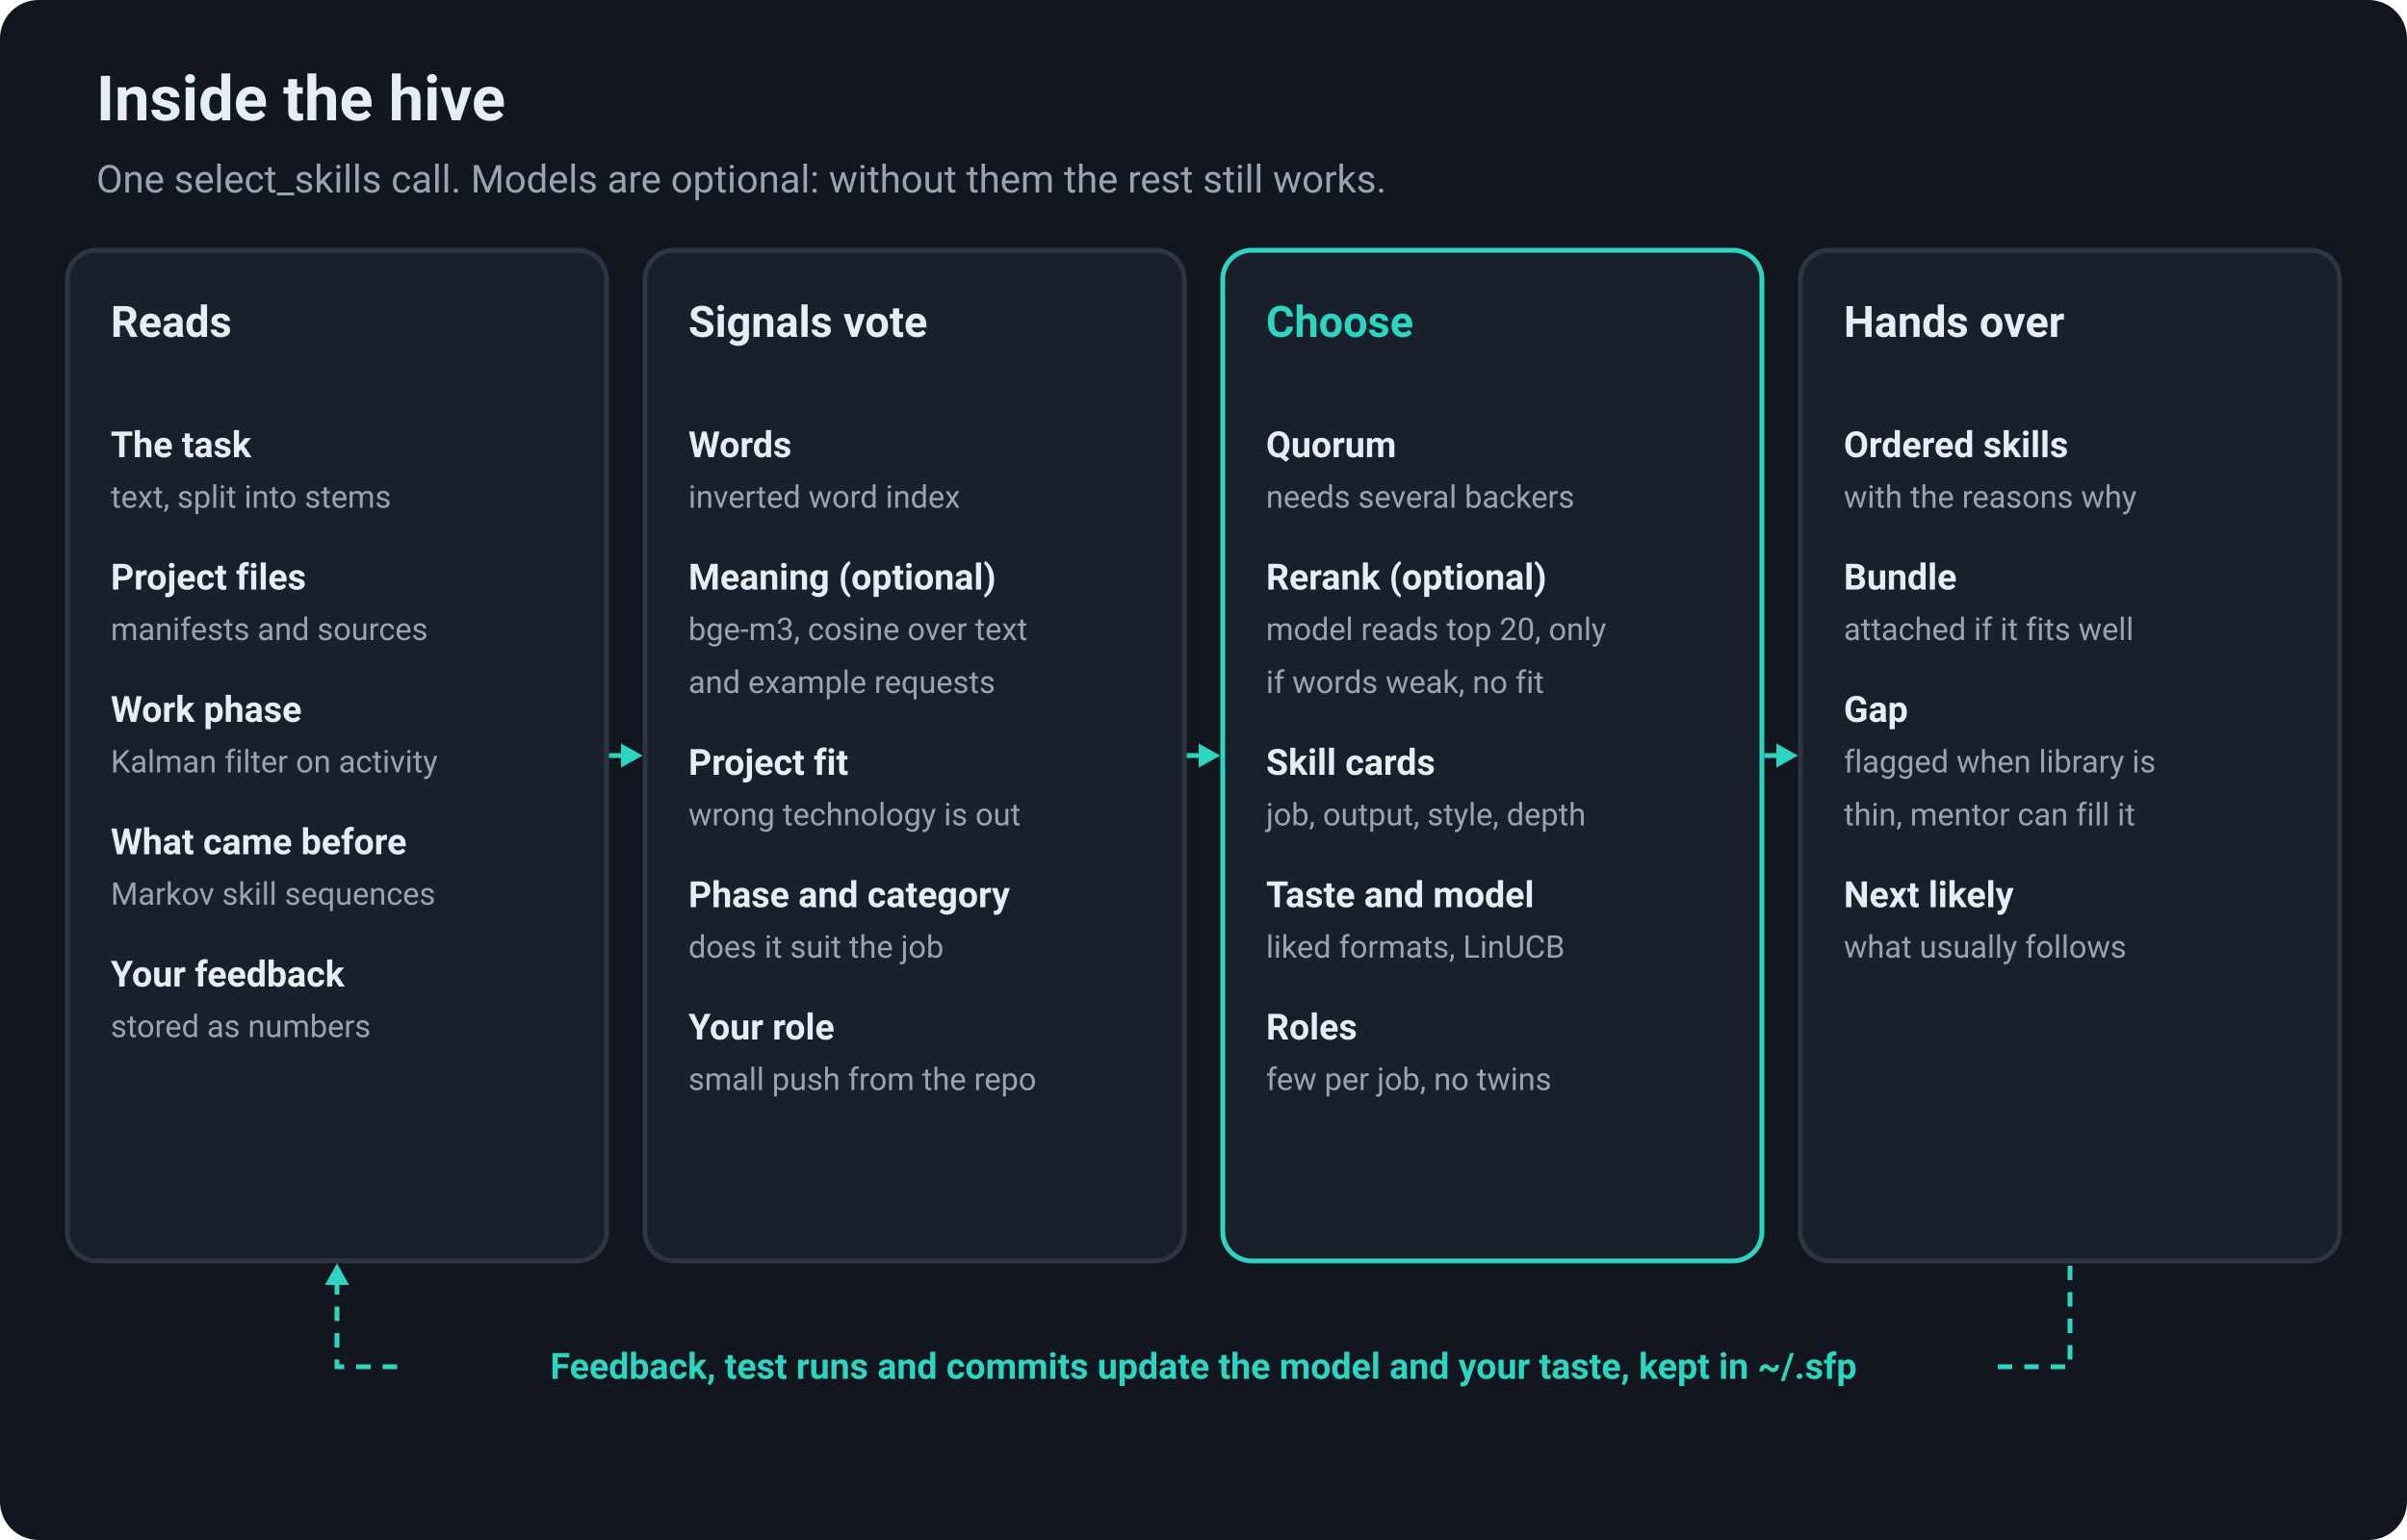
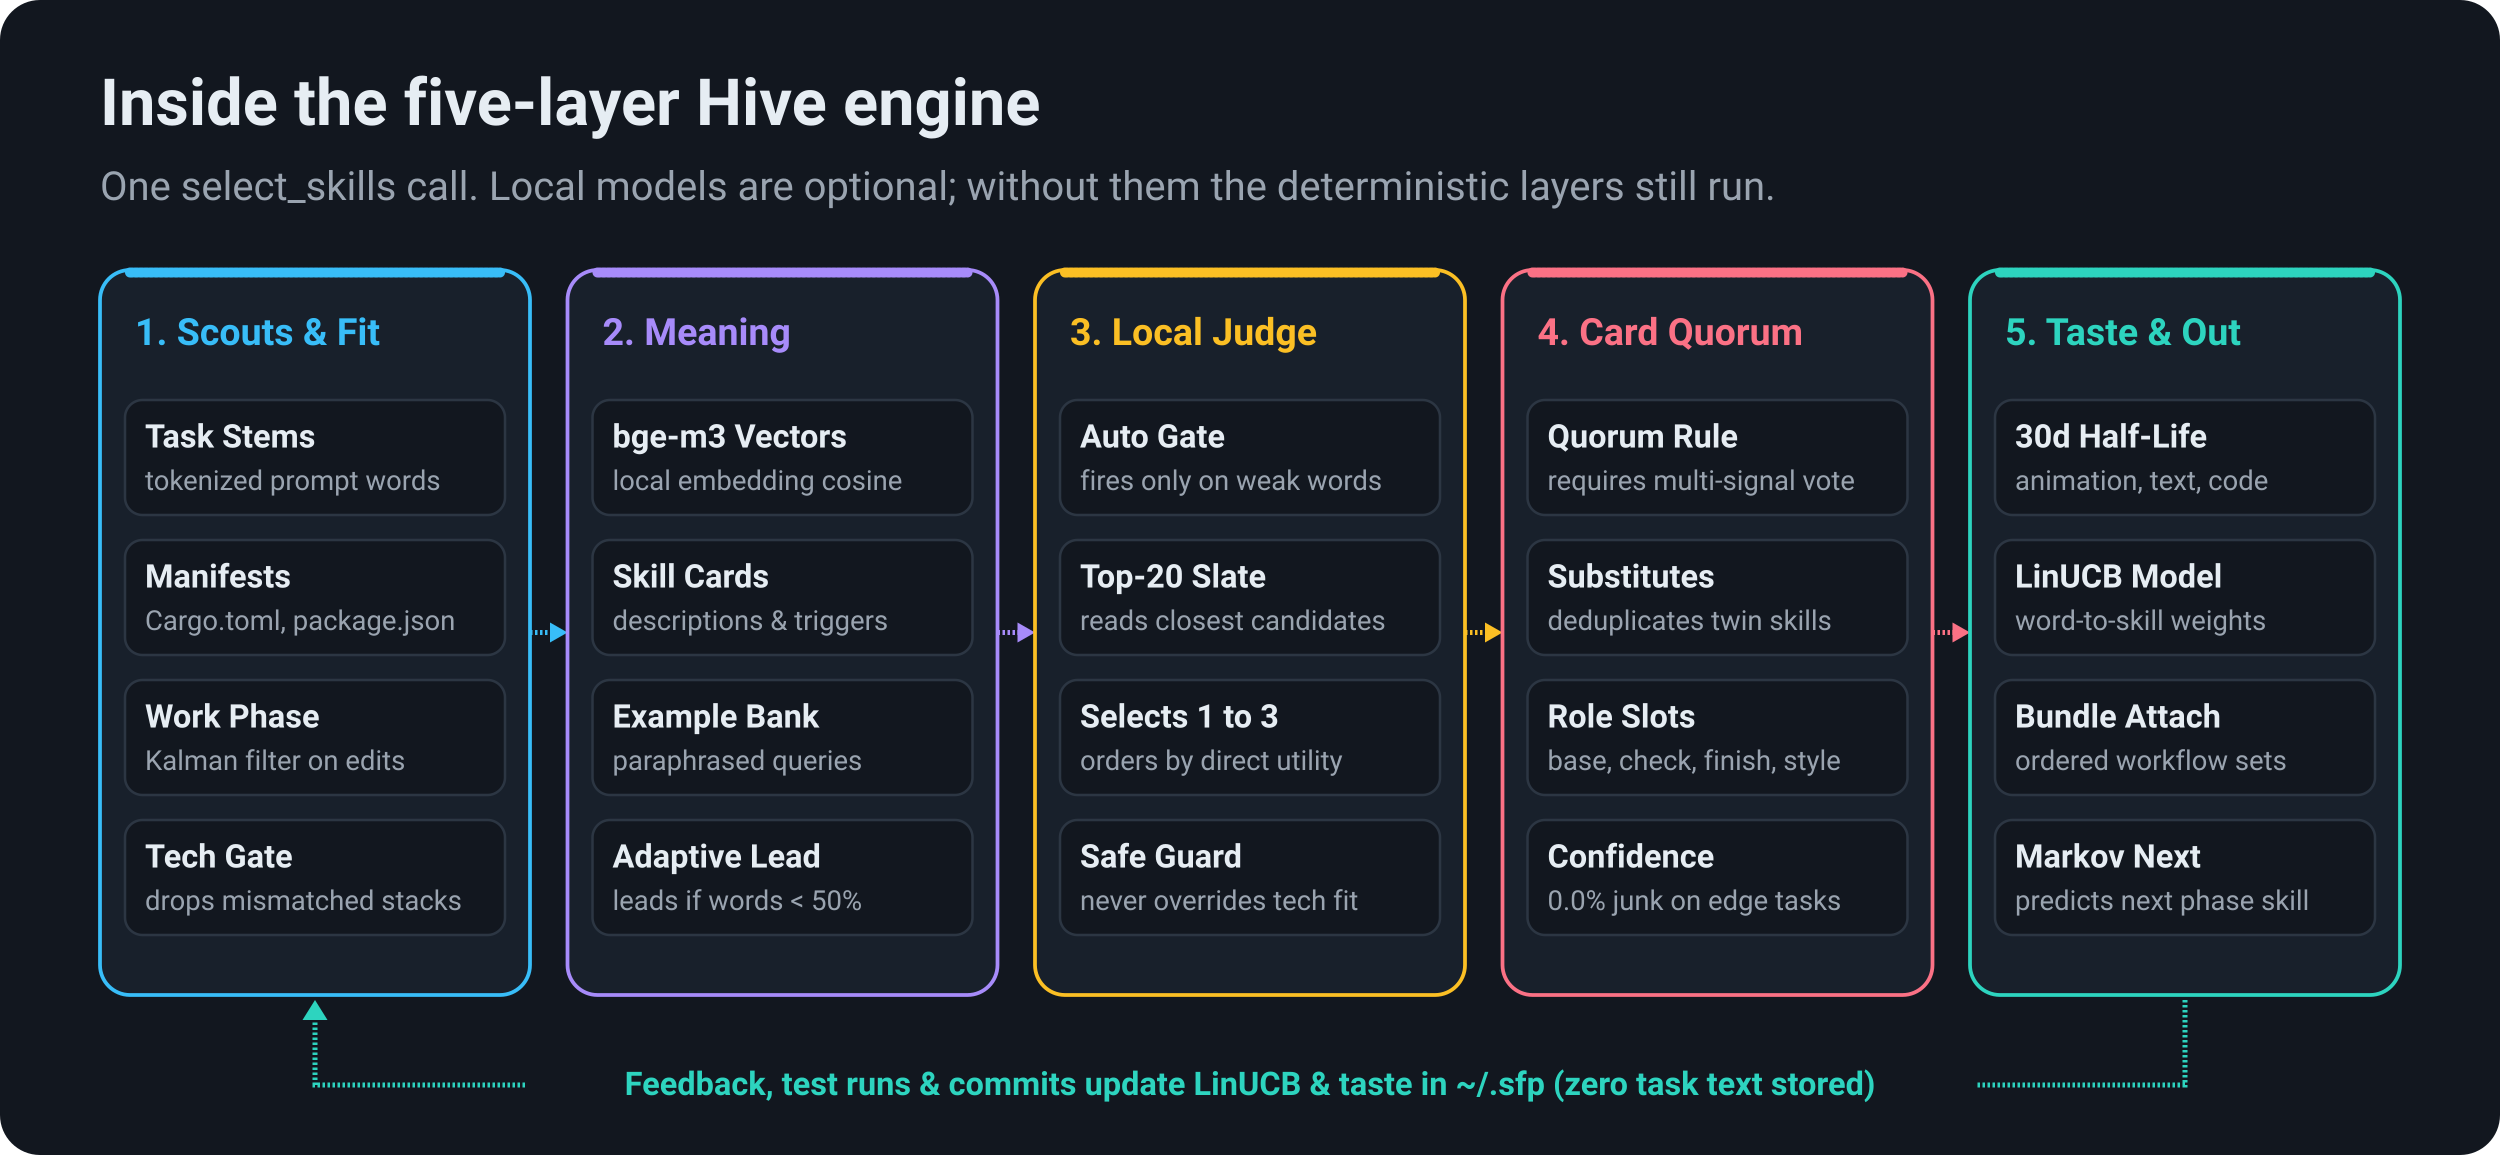
- <svg xmlns="http://www.w3.org/2000/svg" width="1000" height="640" viewBox="0 0 1000 640" role="img" aria-labelledby="t d">
-   <rect width="1000" height="640" rx="16" fill="#12171f" />
-   <text x="40" y="50" font-family="ui-sans-serif, system-ui, -apple-system, 'Segoe UI', Roboto, 'Helvetica Neue', Arial, sans-serif" font-size="26" font-weight="700" fill="#e6edf3" text-anchor="start">Inside the hive</text>
-   <text x="40" y="80" font-family="ui-sans-serif, system-ui, -apple-system, 'Segoe UI', Roboto, 'Helvetica Neue', Arial, sans-serif" font-size="16" font-weight="400" fill="#9aa4b0" text-anchor="start">One select_skills call. Models are optional: without them the rest still works.</text>
-   <rect x="28" y="104" width="224" height="420" rx="12" fill="#18202b" stroke="#2c3643" stroke-width="2" />
-   <text x="46" y="140" font-family="ui-sans-serif, system-ui, -apple-system, 'Segoe UI', Roboto, 'Helvetica Neue', Arial, sans-serif" font-size="18" font-weight="700" fill="#e6edf3" text-anchor="start">Reads</text>
-   <text x="46" y="190" font-family="ui-sans-serif, system-ui, -apple-system, 'Segoe UI', Roboto, 'Helvetica Neue', Arial, sans-serif" font-size="15" font-weight="600" fill="#e6edf3" text-anchor="start">The task</text>
-   <text x="46" y="211" font-family="ui-sans-serif, system-ui, -apple-system, 'Segoe UI', Roboto, 'Helvetica Neue', Arial, sans-serif" font-size="13" font-weight="400" fill="#9aa4b0" text-anchor="start">text, split into stems</text>
-   <text x="46" y="245" font-family="ui-sans-serif, system-ui, -apple-system, 'Segoe UI', Roboto, 'Helvetica Neue', Arial, sans-serif" font-size="15" font-weight="600" fill="#e6edf3" text-anchor="start">Project files</text>
-   <text x="46" y="266" font-family="ui-sans-serif, system-ui, -apple-system, 'Segoe UI', Roboto, 'Helvetica Neue', Arial, sans-serif" font-size="13" font-weight="400" fill="#9aa4b0" text-anchor="start">manifests and sources</text>
-   <text x="46" y="300" font-family="ui-sans-serif, system-ui, -apple-system, 'Segoe UI', Roboto, 'Helvetica Neue', Arial, sans-serif" font-size="15" font-weight="600" fill="#e6edf3" text-anchor="start">Work phase</text>
-   <text x="46" y="321" font-family="ui-sans-serif, system-ui, -apple-system, 'Segoe UI', Roboto, 'Helvetica Neue', Arial, sans-serif" font-size="13" font-weight="400" fill="#9aa4b0" text-anchor="start">Kalman filter on activity</text>
-   <text x="46" y="355" font-family="ui-sans-serif, system-ui, -apple-system, 'Segoe UI', Roboto, 'Helvetica Neue', Arial, sans-serif" font-size="15" font-weight="600" fill="#e6edf3" text-anchor="start">What came before</text>
-   <text x="46" y="376" font-family="ui-sans-serif, system-ui, -apple-system, 'Segoe UI', Roboto, 'Helvetica Neue', Arial, sans-serif" font-size="13" font-weight="400" fill="#9aa4b0" text-anchor="start">Markov skill sequences</text>
-   <text x="46" y="410" font-family="ui-sans-serif, system-ui, -apple-system, 'Segoe UI', Roboto, 'Helvetica Neue', Arial, sans-serif" font-size="15" font-weight="600" fill="#e6edf3" text-anchor="start">Your feedback</text>
-   <text x="46" y="431" font-family="ui-sans-serif, system-ui, -apple-system, 'Segoe UI', Roboto, 'Helvetica Neue', Arial, sans-serif" font-size="13" font-weight="400" fill="#9aa4b0" text-anchor="start">stored as numbers</text>
-   <line x1="253" y1="314.0" x2="259" y2="314.0" stroke="#2dd4bf" stroke-width="2" />
-   <path d="M267 314.0 l-9 -5 v10 z" fill="#2dd4bf" />
-   <rect x="268" y="104" width="224" height="420" rx="12" fill="#18202b" stroke="#2c3643" stroke-width="2" />
-   <text x="286" y="140" font-family="ui-sans-serif, system-ui, -apple-system, 'Segoe UI', Roboto, 'Helvetica Neue', Arial, sans-serif" font-size="18" font-weight="700" fill="#e6edf3" text-anchor="start">Signals vote</text>
-   <text x="286" y="190" font-family="ui-sans-serif, system-ui, -apple-system, 'Segoe UI', Roboto, 'Helvetica Neue', Arial, sans-serif" font-size="15" font-weight="600" fill="#e6edf3" text-anchor="start">Words</text>
-   <text x="286" y="211" font-family="ui-sans-serif, system-ui, -apple-system, 'Segoe UI', Roboto, 'Helvetica Neue', Arial, sans-serif" font-size="13" font-weight="400" fill="#9aa4b0" text-anchor="start">inverted word index</text>
-   <text x="286" y="245" font-family="ui-sans-serif, system-ui, -apple-system, 'Segoe UI', Roboto, 'Helvetica Neue', Arial, sans-serif" font-size="15" font-weight="600" fill="#e6edf3" text-anchor="start">Meaning (optional)</text>
-   <text x="286" y="266" font-family="ui-sans-serif, system-ui, -apple-system, 'Segoe UI', Roboto, 'Helvetica Neue', Arial, sans-serif" font-size="13" font-weight="400" fill="#9aa4b0" text-anchor="start">bge-m3, cosine over text</text>
-   <text x="286" y="288" font-family="ui-sans-serif, system-ui, -apple-system, 'Segoe UI', Roboto, 'Helvetica Neue', Arial, sans-serif" font-size="13" font-weight="400" fill="#9aa4b0" text-anchor="start">and example requests</text>
-   <text x="286" y="322" font-family="ui-sans-serif, system-ui, -apple-system, 'Segoe UI', Roboto, 'Helvetica Neue', Arial, sans-serif" font-size="15" font-weight="600" fill="#e6edf3" text-anchor="start">Project fit</text>
-   <text x="286" y="343" font-family="ui-sans-serif, system-ui, -apple-system, 'Segoe UI', Roboto, 'Helvetica Neue', Arial, sans-serif" font-size="13" font-weight="400" fill="#9aa4b0" text-anchor="start">wrong technology is out</text>
-   <text x="286" y="377" font-family="ui-sans-serif, system-ui, -apple-system, 'Segoe UI', Roboto, 'Helvetica Neue', Arial, sans-serif" font-size="15" font-weight="600" fill="#e6edf3" text-anchor="start">Phase and category</text>
-   <text x="286" y="398" font-family="ui-sans-serif, system-ui, -apple-system, 'Segoe UI', Roboto, 'Helvetica Neue', Arial, sans-serif" font-size="13" font-weight="400" fill="#9aa4b0" text-anchor="start">does it suit the job</text>
-   <text x="286" y="432" font-family="ui-sans-serif, system-ui, -apple-system, 'Segoe UI', Roboto, 'Helvetica Neue', Arial, sans-serif" font-size="15" font-weight="600" fill="#e6edf3" text-anchor="start">Your role</text>
-   <text x="286" y="453" font-family="ui-sans-serif, system-ui, -apple-system, 'Segoe UI', Roboto, 'Helvetica Neue', Arial, sans-serif" font-size="13" font-weight="400" fill="#9aa4b0" text-anchor="start">small push from the repo</text>
-   <line x1="493" y1="314.0" x2="499" y2="314.0" stroke="#2dd4bf" stroke-width="2" />
-   <path d="M507 314.0 l-9 -5 v10 z" fill="#2dd4bf" />
-   <rect x="508" y="104" width="224" height="420" rx="12" fill="#18202b" stroke="#2dd4bf" stroke-width="2" />
-   <text x="526" y="140" font-family="ui-sans-serif, system-ui, -apple-system, 'Segoe UI', Roboto, 'Helvetica Neue', Arial, sans-serif" font-size="18" font-weight="700" fill="#2dd4bf" text-anchor="start">Choose</text>
-   <text x="526" y="190" font-family="ui-sans-serif, system-ui, -apple-system, 'Segoe UI', Roboto, 'Helvetica Neue', Arial, sans-serif" font-size="15" font-weight="600" fill="#e6edf3" text-anchor="start">Quorum</text>
-   <text x="526" y="211" font-family="ui-sans-serif, system-ui, -apple-system, 'Segoe UI', Roboto, 'Helvetica Neue', Arial, sans-serif" font-size="13" font-weight="400" fill="#9aa4b0" text-anchor="start">needs several backers</text>
-   <text x="526" y="245" font-family="ui-sans-serif, system-ui, -apple-system, 'Segoe UI', Roboto, 'Helvetica Neue', Arial, sans-serif" font-size="15" font-weight="600" fill="#e6edf3" text-anchor="start">Rerank (optional)</text>
-   <text x="526" y="266" font-family="ui-sans-serif, system-ui, -apple-system, 'Segoe UI', Roboto, 'Helvetica Neue', Arial, sans-serif" font-size="13" font-weight="400" fill="#9aa4b0" text-anchor="start">model reads top 20, only</text>
-   <text x="526" y="288" font-family="ui-sans-serif, system-ui, -apple-system, 'Segoe UI', Roboto, 'Helvetica Neue', Arial, sans-serif" font-size="13" font-weight="400" fill="#9aa4b0" text-anchor="start">if words weak, no fit</text>
-   <text x="526" y="322" font-family="ui-sans-serif, system-ui, -apple-system, 'Segoe UI', Roboto, 'Helvetica Neue', Arial, sans-serif" font-size="15" font-weight="600" fill="#e6edf3" text-anchor="start">Skill cards</text>
-   <text x="526" y="343" font-family="ui-sans-serif, system-ui, -apple-system, 'Segoe UI', Roboto, 'Helvetica Neue', Arial, sans-serif" font-size="13" font-weight="400" fill="#9aa4b0" text-anchor="start">job, output, style, depth</text>
-   <text x="526" y="377" font-family="ui-sans-serif, system-ui, -apple-system, 'Segoe UI', Roboto, 'Helvetica Neue', Arial, sans-serif" font-size="15" font-weight="600" fill="#e6edf3" text-anchor="start">Taste and model</text>
-   <text x="526" y="398" font-family="ui-sans-serif, system-ui, -apple-system, 'Segoe UI', Roboto, 'Helvetica Neue', Arial, sans-serif" font-size="13" font-weight="400" fill="#9aa4b0" text-anchor="start">liked formats, LinUCB</text>
-   <text x="526" y="432" font-family="ui-sans-serif, system-ui, -apple-system, 'Segoe UI', Roboto, 'Helvetica Neue', Arial, sans-serif" font-size="15" font-weight="600" fill="#e6edf3" text-anchor="start">Roles</text>
-   <text x="526" y="453" font-family="ui-sans-serif, system-ui, -apple-system, 'Segoe UI', Roboto, 'Helvetica Neue', Arial, sans-serif" font-size="13" font-weight="400" fill="#9aa4b0" text-anchor="start">few per job, no twins</text>
-   <line x1="733" y1="314.0" x2="739" y2="314.0" stroke="#2dd4bf" stroke-width="2" />
-   <path d="M747 314.0 l-9 -5 v10 z" fill="#2dd4bf" />
-   <rect x="748" y="104" width="224" height="420" rx="12" fill="#18202b" stroke="#2c3643" stroke-width="2" />
-   <text x="766" y="140" font-family="ui-sans-serif, system-ui, -apple-system, 'Segoe UI', Roboto, 'Helvetica Neue', Arial, sans-serif" font-size="18" font-weight="700" fill="#e6edf3" text-anchor="start">Hands over</text>
-   <text x="766" y="190" font-family="ui-sans-serif, system-ui, -apple-system, 'Segoe UI', Roboto, 'Helvetica Neue', Arial, sans-serif" font-size="15" font-weight="600" fill="#e6edf3" text-anchor="start">Ordered skills</text>
-   <text x="766" y="211" font-family="ui-sans-serif, system-ui, -apple-system, 'Segoe UI', Roboto, 'Helvetica Neue', Arial, sans-serif" font-size="13" font-weight="400" fill="#9aa4b0" text-anchor="start">with the reasons why</text>
-   <text x="766" y="245" font-family="ui-sans-serif, system-ui, -apple-system, 'Segoe UI', Roboto, 'Helvetica Neue', Arial, sans-serif" font-size="15" font-weight="600" fill="#e6edf3" text-anchor="start">Bundle</text>
-   <text x="766" y="266" font-family="ui-sans-serif, system-ui, -apple-system, 'Segoe UI', Roboto, 'Helvetica Neue', Arial, sans-serif" font-size="13" font-weight="400" fill="#9aa4b0" text-anchor="start">attached if it fits well</text>
-   <text x="766" y="300" font-family="ui-sans-serif, system-ui, -apple-system, 'Segoe UI', Roboto, 'Helvetica Neue', Arial, sans-serif" font-size="15" font-weight="600" fill="#e6edf3" text-anchor="start">Gap</text>
-   <text x="766" y="321" font-family="ui-sans-serif, system-ui, -apple-system, 'Segoe UI', Roboto, 'Helvetica Neue', Arial, sans-serif" font-size="13" font-weight="400" fill="#9aa4b0" text-anchor="start">flagged when library is</text>
-   <text x="766" y="343" font-family="ui-sans-serif, system-ui, -apple-system, 'Segoe UI', Roboto, 'Helvetica Neue', Arial, sans-serif" font-size="13" font-weight="400" fill="#9aa4b0" text-anchor="start">thin, mentor can fill it</text>
-   <text x="766" y="377" font-family="ui-sans-serif, system-ui, -apple-system, 'Segoe UI', Roboto, 'Helvetica Neue', Arial, sans-serif" font-size="15" font-weight="600" fill="#e6edf3" text-anchor="start">Next likely</text>
-   <text x="766" y="398" font-family="ui-sans-serif, system-ui, -apple-system, 'Segoe UI', Roboto, 'Helvetica Neue', Arial, sans-serif" font-size="13" font-weight="400" fill="#9aa4b0" text-anchor="start">what usually follows</text>
-   <path d="M860 526 V568 H140 V534" fill="none" stroke="#2dd4bf" stroke-width="2" stroke-dasharray="6 5" />
-   <path d="M140 525 l-5 9 h10 z" fill="#2dd4bf" />
-   <rect x="170" y="555" width="660" height="26" fill="#12171f" />
-   <text x="500" y="573" font-family="ui-sans-serif, system-ui, -apple-system, 'Segoe UI', Roboto, 'Helvetica Neue', Arial, sans-serif" font-size="15" font-weight="600" fill="#2dd4bf" text-anchor="middle">Feedback, test runs and commits update the model and your taste, kept in ~/.sfp</text>
+ <svg xmlns="http://www.w3.org/2000/svg" width="1000" height="462" viewBox="0 0 1000 462" role="img" aria-labelledby="t d">
+   <style>
+ text{font-family:ui-sans-serif, system-ui, -apple-system, 'Segoe UI', Roboto, 'Helvetica Neue', Arial, sans-serif}
+ .mono{font-family:ui-monospace, SFMono-Regular, 'SF Mono', Menlo, Consolas, 'Liberation Mono', monospace}
+ .draw{stroke-dasharray:1;stroke-dashoffset:0;animation:draw 1.1s cubic-bezier(.23,1,.32,1) both}
+ .rise{animation:rise .7s cubic-bezier(.23,1,.32,1) both}
+ .fade{animation:fade .8s ease-out both}
+ .grow{transform-box:fill-box;transform-origin:left center;animation:grow 1.1s cubic-bezier(.23,1,.32,1) both}
+ .pop{transform-box:fill-box;transform-origin:center;animation:pop .5s cubic-bezier(.23,1,.32,1) both}
+ .glow{animation:glow 2.6s ease-in-out infinite}
+ .blink{animation:blink 1s steps(1) infinite}
+ @keyframes draw{from{stroke-dashoffset:1}to{stroke-dashoffset:0}}
+ @keyframes rise{from{opacity:0;transform:translateY(10px)}to{opacity:1;transform:none}}
+ @keyframes fade{from{opacity:0}to{opacity:1}}
+ @keyframes grow{from{transform:scaleX(0)}to{transform:scaleX(1)}}
+ @keyframes pop{from{opacity:0;transform:scale(.6)}to{opacity:1;transform:scale(1)}}
+ @keyframes glow{0%,100%{opacity:.45}50%{opacity:1}}
+ @keyframes blink{0%{opacity:1}50%{opacity:0}}
+ @media (prefers-reduced-motion:reduce){*{animation:none!important}.pulse,.cover{display:none}}
+ </style>
+   <rect width="1000" height="462" rx="16" fill="#12171f" />
+   <text x="40" y="50" font-size="26" font-weight="700" fill="#e6edf3" text-anchor="start" class="rise">Inside the five-layer Hive engine</text>
+   <text x="40" y="80" font-size="16" font-weight="400" fill="#9aa4b0" text-anchor="start" class="rise" style="animation-delay:0.10s">One select_skills call. Local models are optional; without them the deterministic layers still run.</text>
+   <g class="rise" style="animation-delay:0.18s">
+     <rect x="40" y="108" width="172" height="290" rx="12" fill="#18202b" stroke="#38bdf8" stroke-width="1.5" />
+     <path class="draw" pathLength="1" d="M52 109 H200" stroke="#38bdf8" stroke-width="4" stroke-linecap="round" fill="none" style="animation-delay:0.45s" />
+     <text x="54" y="138" font-size="15" font-weight="700" fill="#38bdf8" text-anchor="start">1. Scouts &amp; Fit</text>
+     <rect x="50" y="160" width="152" height="46" rx="7" fill="#12171f" stroke="#2c3643" stroke-width="1" />
+     <text x="58" y="179" font-size="13" font-weight="700" fill="#e6edf3" text-anchor="start">Task Stems</text>
+     <text x="58" y="196" font-size="11" font-weight="400" fill="#9aa4b0" text-anchor="start">tokenized prompt words</text>
+     <rect x="50" y="216" width="152" height="46" rx="7" fill="#12171f" stroke="#2c3643" stroke-width="1" />
+     <text x="58" y="235" font-size="13" font-weight="700" fill="#e6edf3" text-anchor="start">Manifests</text>
+     <text x="58" y="252" font-size="11" font-weight="400" fill="#9aa4b0" text-anchor="start">Cargo.toml, package.json</text>
+     <rect x="50" y="272" width="152" height="46" rx="7" fill="#12171f" stroke="#2c3643" stroke-width="1" />
+     <text x="58" y="291" font-size="13" font-weight="700" fill="#e6edf3" text-anchor="start">Work Phase</text>
+     <text x="58" y="308" font-size="11" font-weight="400" fill="#9aa4b0" text-anchor="start">Kalman filter on edits</text>
+     <rect x="50" y="328" width="152" height="46" rx="7" fill="#12171f" stroke="#2c3643" stroke-width="1" />
+     <text x="58" y="347" font-size="13" font-weight="700" fill="#e6edf3" text-anchor="start">Tech Gate</text>
+     <text x="58" y="364" font-size="11" font-weight="400" fill="#9aa4b0" text-anchor="start">drops mismatched stacks</text>
+   </g>
+   <path class="draw" pathLength="1" d="M212 253.0 H222" stroke="#38bdf8" stroke-width="2" fill="none" style="animation-delay:0.70s" />
+   <path class="fade" d="M227 253.0 l-7 -4 v8 z" fill="#38bdf8" style="animation-delay:1.00s" />
+   <circle class="pulse" r="4" fill="#38bdf8" opacity="0">
+     <animateMotion path="M212 253.0 H222" dur="1.8s" begin="1.5s" repeatCount="indefinite" />
+     <animate attributeName="opacity" values="0;1;1;0" keyTimes="0;.1;.85;1" dur="1.8s" begin="1.5s" repeatCount="indefinite" />
+   </circle>
+   <g class="rise" style="animation-delay:0.30s">
+     <rect x="227" y="108" width="172" height="290" rx="12" fill="#18202b" stroke="#a78bfa" stroke-width="1.5" />
+     <path class="draw" pathLength="1" d="M239 109 H387" stroke="#a78bfa" stroke-width="4" stroke-linecap="round" fill="none" style="animation-delay:0.57s" />
+     <text x="241" y="138" font-size="15" font-weight="700" fill="#a78bfa" text-anchor="start">2. Meaning</text>
+     <rect x="237" y="160" width="152" height="46" rx="7" fill="#12171f" stroke="#2c3643" stroke-width="1" />
+     <text x="245" y="179" font-size="13" font-weight="700" fill="#e6edf3" text-anchor="start">bge-m3 Vectors</text>
+     <text x="245" y="196" font-size="11" font-weight="400" fill="#9aa4b0" text-anchor="start">local embedding cosine</text>
+     <rect x="237" y="216" width="152" height="46" rx="7" fill="#12171f" stroke="#2c3643" stroke-width="1" />
+     <text x="245" y="235" font-size="13" font-weight="700" fill="#e6edf3" text-anchor="start">Skill Cards</text>
+     <text x="245" y="252" font-size="11" font-weight="400" fill="#9aa4b0" text-anchor="start">descriptions &amp; triggers</text>
+     <rect x="237" y="272" width="152" height="46" rx="7" fill="#12171f" stroke="#2c3643" stroke-width="1" />
+     <text x="245" y="291" font-size="13" font-weight="700" fill="#e6edf3" text-anchor="start">Example Bank</text>
+     <text x="245" y="308" font-size="11" font-weight="400" fill="#9aa4b0" text-anchor="start">paraphrased queries</text>
+     <rect x="237" y="328" width="152" height="46" rx="7" fill="#12171f" stroke="#2c3643" stroke-width="1" />
+     <text x="245" y="347" font-size="13" font-weight="700" fill="#e6edf3" text-anchor="start">Adaptive Lead</text>
+     <text x="245" y="364" font-size="11" font-weight="400" fill="#9aa4b0" text-anchor="start">leads if words &lt; 50%</text>
+   </g>
+   <path class="draw" pathLength="1" d="M399 253.0 H409" stroke="#a78bfa" stroke-width="2" fill="none" style="animation-delay:0.82s" />
+   <path class="fade" d="M414 253.0 l-7 -4 v8 z" fill="#a78bfa" style="animation-delay:1.12s" />
+   <circle class="pulse" r="4" fill="#a78bfa" opacity="0">
+     <animateMotion path="M399 253.0 H409" dur="1.8s" begin="1.75s" repeatCount="indefinite" />
+     <animate attributeName="opacity" values="0;1;1;0" keyTimes="0;.1;.85;1" dur="1.8s" begin="1.75s" repeatCount="indefinite" />
+   </circle>
+   <g class="rise" style="animation-delay:0.42s">
+     <rect x="414" y="108" width="172" height="290" rx="12" fill="#18202b" stroke="#fbbf24" stroke-width="1.5" />
+     <path class="draw" pathLength="1" d="M426 109 H574" stroke="#fbbf24" stroke-width="4" stroke-linecap="round" fill="none" style="animation-delay:0.69s" />
+     <text x="428" y="138" font-size="15" font-weight="700" fill="#fbbf24" text-anchor="start">3. Local Judge</text>
+     <rect x="424" y="160" width="152" height="46" rx="7" fill="#12171f" stroke="#2c3643" stroke-width="1" />
+     <text x="432" y="179" font-size="13" font-weight="700" fill="#e6edf3" text-anchor="start">Auto Gate</text>
+     <text x="432" y="196" font-size="11" font-weight="400" fill="#9aa4b0" text-anchor="start">fires only on weak words</text>
+     <rect x="424" y="216" width="152" height="46" rx="7" fill="#12171f" stroke="#2c3643" stroke-width="1" />
+     <text x="432" y="235" font-size="13" font-weight="700" fill="#e6edf3" text-anchor="start">Top-20 Slate</text>
+     <text x="432" y="252" font-size="11" font-weight="400" fill="#9aa4b0" text-anchor="start">reads closest candidates</text>
+     <rect x="424" y="272" width="152" height="46" rx="7" fill="#12171f" stroke="#2c3643" stroke-width="1" />
+     <text x="432" y="291" font-size="13" font-weight="700" fill="#e6edf3" text-anchor="start">Selects 1 to 3</text>
+     <text x="432" y="308" font-size="11" font-weight="400" fill="#9aa4b0" text-anchor="start">orders by direct utility</text>
+     <rect x="424" y="328" width="152" height="46" rx="7" fill="#12171f" stroke="#2c3643" stroke-width="1" />
+     <text x="432" y="347" font-size="13" font-weight="700" fill="#e6edf3" text-anchor="start">Safe Guard</text>
+     <text x="432" y="364" font-size="11" font-weight="400" fill="#9aa4b0" text-anchor="start">never overrides tech fit</text>
+   </g>
+   <path class="draw" pathLength="1" d="M586 253.0 H596" stroke="#fbbf24" stroke-width="2" fill="none" style="animation-delay:0.94s" />
+   <path class="fade" d="M601 253.0 l-7 -4 v8 z" fill="#fbbf24" style="animation-delay:1.24s" />
+   <circle class="pulse" r="4" fill="#fbbf24" opacity="0">
+     <animateMotion path="M586 253.0 H596" dur="1.8s" begin="2.0s" repeatCount="indefinite" />
+     <animate attributeName="opacity" values="0;1;1;0" keyTimes="0;.1;.85;1" dur="1.8s" begin="2.0s" repeatCount="indefinite" />
+   </circle>
+   <g class="rise" style="animation-delay:0.54s">
+     <rect x="601" y="108" width="172" height="290" rx="12" fill="#18202b" stroke="#fb7185" stroke-width="1.5" />
+     <path class="draw" pathLength="1" d="M613 109 H761" stroke="#fb7185" stroke-width="4" stroke-linecap="round" fill="none" style="animation-delay:0.81s" />
+     <text x="615" y="138" font-size="15" font-weight="700" fill="#fb7185" text-anchor="start">4. Card Quorum</text>
+     <rect x="611" y="160" width="152" height="46" rx="7" fill="#12171f" stroke="#2c3643" stroke-width="1" />
+     <text x="619" y="179" font-size="13" font-weight="700" fill="#e6edf3" text-anchor="start">Quorum Rule</text>
+     <text x="619" y="196" font-size="11" font-weight="400" fill="#9aa4b0" text-anchor="start">requires multi-signal vote</text>
+     <rect x="611" y="216" width="152" height="46" rx="7" fill="#12171f" stroke="#2c3643" stroke-width="1" />
+     <text x="619" y="235" font-size="13" font-weight="700" fill="#e6edf3" text-anchor="start">Substitutes</text>
+     <text x="619" y="252" font-size="11" font-weight="400" fill="#9aa4b0" text-anchor="start">deduplicates twin skills</text>
+     <rect x="611" y="272" width="152" height="46" rx="7" fill="#12171f" stroke="#2c3643" stroke-width="1" />
+     <text x="619" y="291" font-size="13" font-weight="700" fill="#e6edf3" text-anchor="start">Role Slots</text>
+     <text x="619" y="308" font-size="11" font-weight="400" fill="#9aa4b0" text-anchor="start">base, check, finish, style</text>
+     <rect x="611" y="328" width="152" height="46" rx="7" fill="#12171f" stroke="#2c3643" stroke-width="1" />
+     <text x="619" y="347" font-size="13" font-weight="700" fill="#e6edf3" text-anchor="start">Confidence</text>
+     <text x="619" y="364" font-size="11" font-weight="400" fill="#9aa4b0" text-anchor="start">0.0% junk on edge tasks</text>
+   </g>
+   <path class="draw" pathLength="1" d="M773 253.0 H783" stroke="#fb7185" stroke-width="2" fill="none" style="animation-delay:1.06s" />
+   <path class="fade" d="M788 253.0 l-7 -4 v8 z" fill="#fb7185" style="animation-delay:1.36s" />
+   <circle class="pulse" r="4" fill="#fb7185" opacity="0">
+     <animateMotion path="M773 253.0 H783" dur="1.8s" begin="2.25s" repeatCount="indefinite" />
+     <animate attributeName="opacity" values="0;1;1;0" keyTimes="0;.1;.85;1" dur="1.8s" begin="2.25s" repeatCount="indefinite" />
+   </circle>
+   <g class="rise" style="animation-delay:0.66s">
+     <rect x="788" y="108" width="172" height="290" rx="12" fill="#18202b" stroke="#2dd4bf" stroke-width="1.5" />
+     <path class="draw" pathLength="1" d="M800 109 H948" stroke="#2dd4bf" stroke-width="4" stroke-linecap="round" fill="none" style="animation-delay:0.93s" />
+     <text x="802" y="138" font-size="15" font-weight="700" fill="#2dd4bf" text-anchor="start">5. Taste &amp; Out</text>
+     <rect x="798" y="160" width="152" height="46" rx="7" fill="#12171f" stroke="#2c3643" stroke-width="1" />
+     <text x="806" y="179" font-size="13" font-weight="700" fill="#e6edf3" text-anchor="start">30d Half-Life</text>
+     <text x="806" y="196" font-size="11" font-weight="400" fill="#9aa4b0" text-anchor="start">animation, text, code</text>
+     <rect x="798" y="216" width="152" height="46" rx="7" fill="#12171f" stroke="#2c3643" stroke-width="1" />
+     <text x="806" y="235" font-size="13" font-weight="700" fill="#e6edf3" text-anchor="start">LinUCB Model</text>
+     <text x="806" y="252" font-size="11" font-weight="400" fill="#9aa4b0" text-anchor="start">word-to-skill weights</text>
+     <rect x="798" y="272" width="152" height="46" rx="7" fill="#12171f" stroke="#2c3643" stroke-width="1" />
+     <text x="806" y="291" font-size="13" font-weight="700" fill="#e6edf3" text-anchor="start">Bundle Attach</text>
+     <text x="806" y="308" font-size="11" font-weight="400" fill="#9aa4b0" text-anchor="start">ordered workflow sets</text>
+     <rect x="798" y="328" width="152" height="46" rx="7" fill="#12171f" stroke="#2c3643" stroke-width="1" />
+     <text x="806" y="347" font-size="13" font-weight="700" fill="#e6edf3" text-anchor="start">Markov Next</text>
+     <text x="806" y="364" font-size="11" font-weight="400" fill="#9aa4b0" text-anchor="start">predicts next phase skill</text>
+   </g>
+   <path class="draw" pathLength="1" d="M874 400 V434 H126 V406" fill="none" stroke="#2dd4bf" stroke-width="2" stroke-dasharray="1" style="animation-delay:1.80s" />
+   <path class="fade" d="M126 400 l-5 8 h10 z" fill="#2dd4bf" style="animation-delay:2.40s" />
+   <rect x="210" y="421" width="580" height="24" rx="6" fill="#12171f" />
+   <text x="500" y="438" font-size="13" font-weight="600" fill="#2dd4bf" text-anchor="middle" class="fade" style="animation-delay:2.20s">Feedback, test runs &amp; commits update LinUCB &amp; taste in ~/.sfp (zero task text stored)</text>
</svg>
